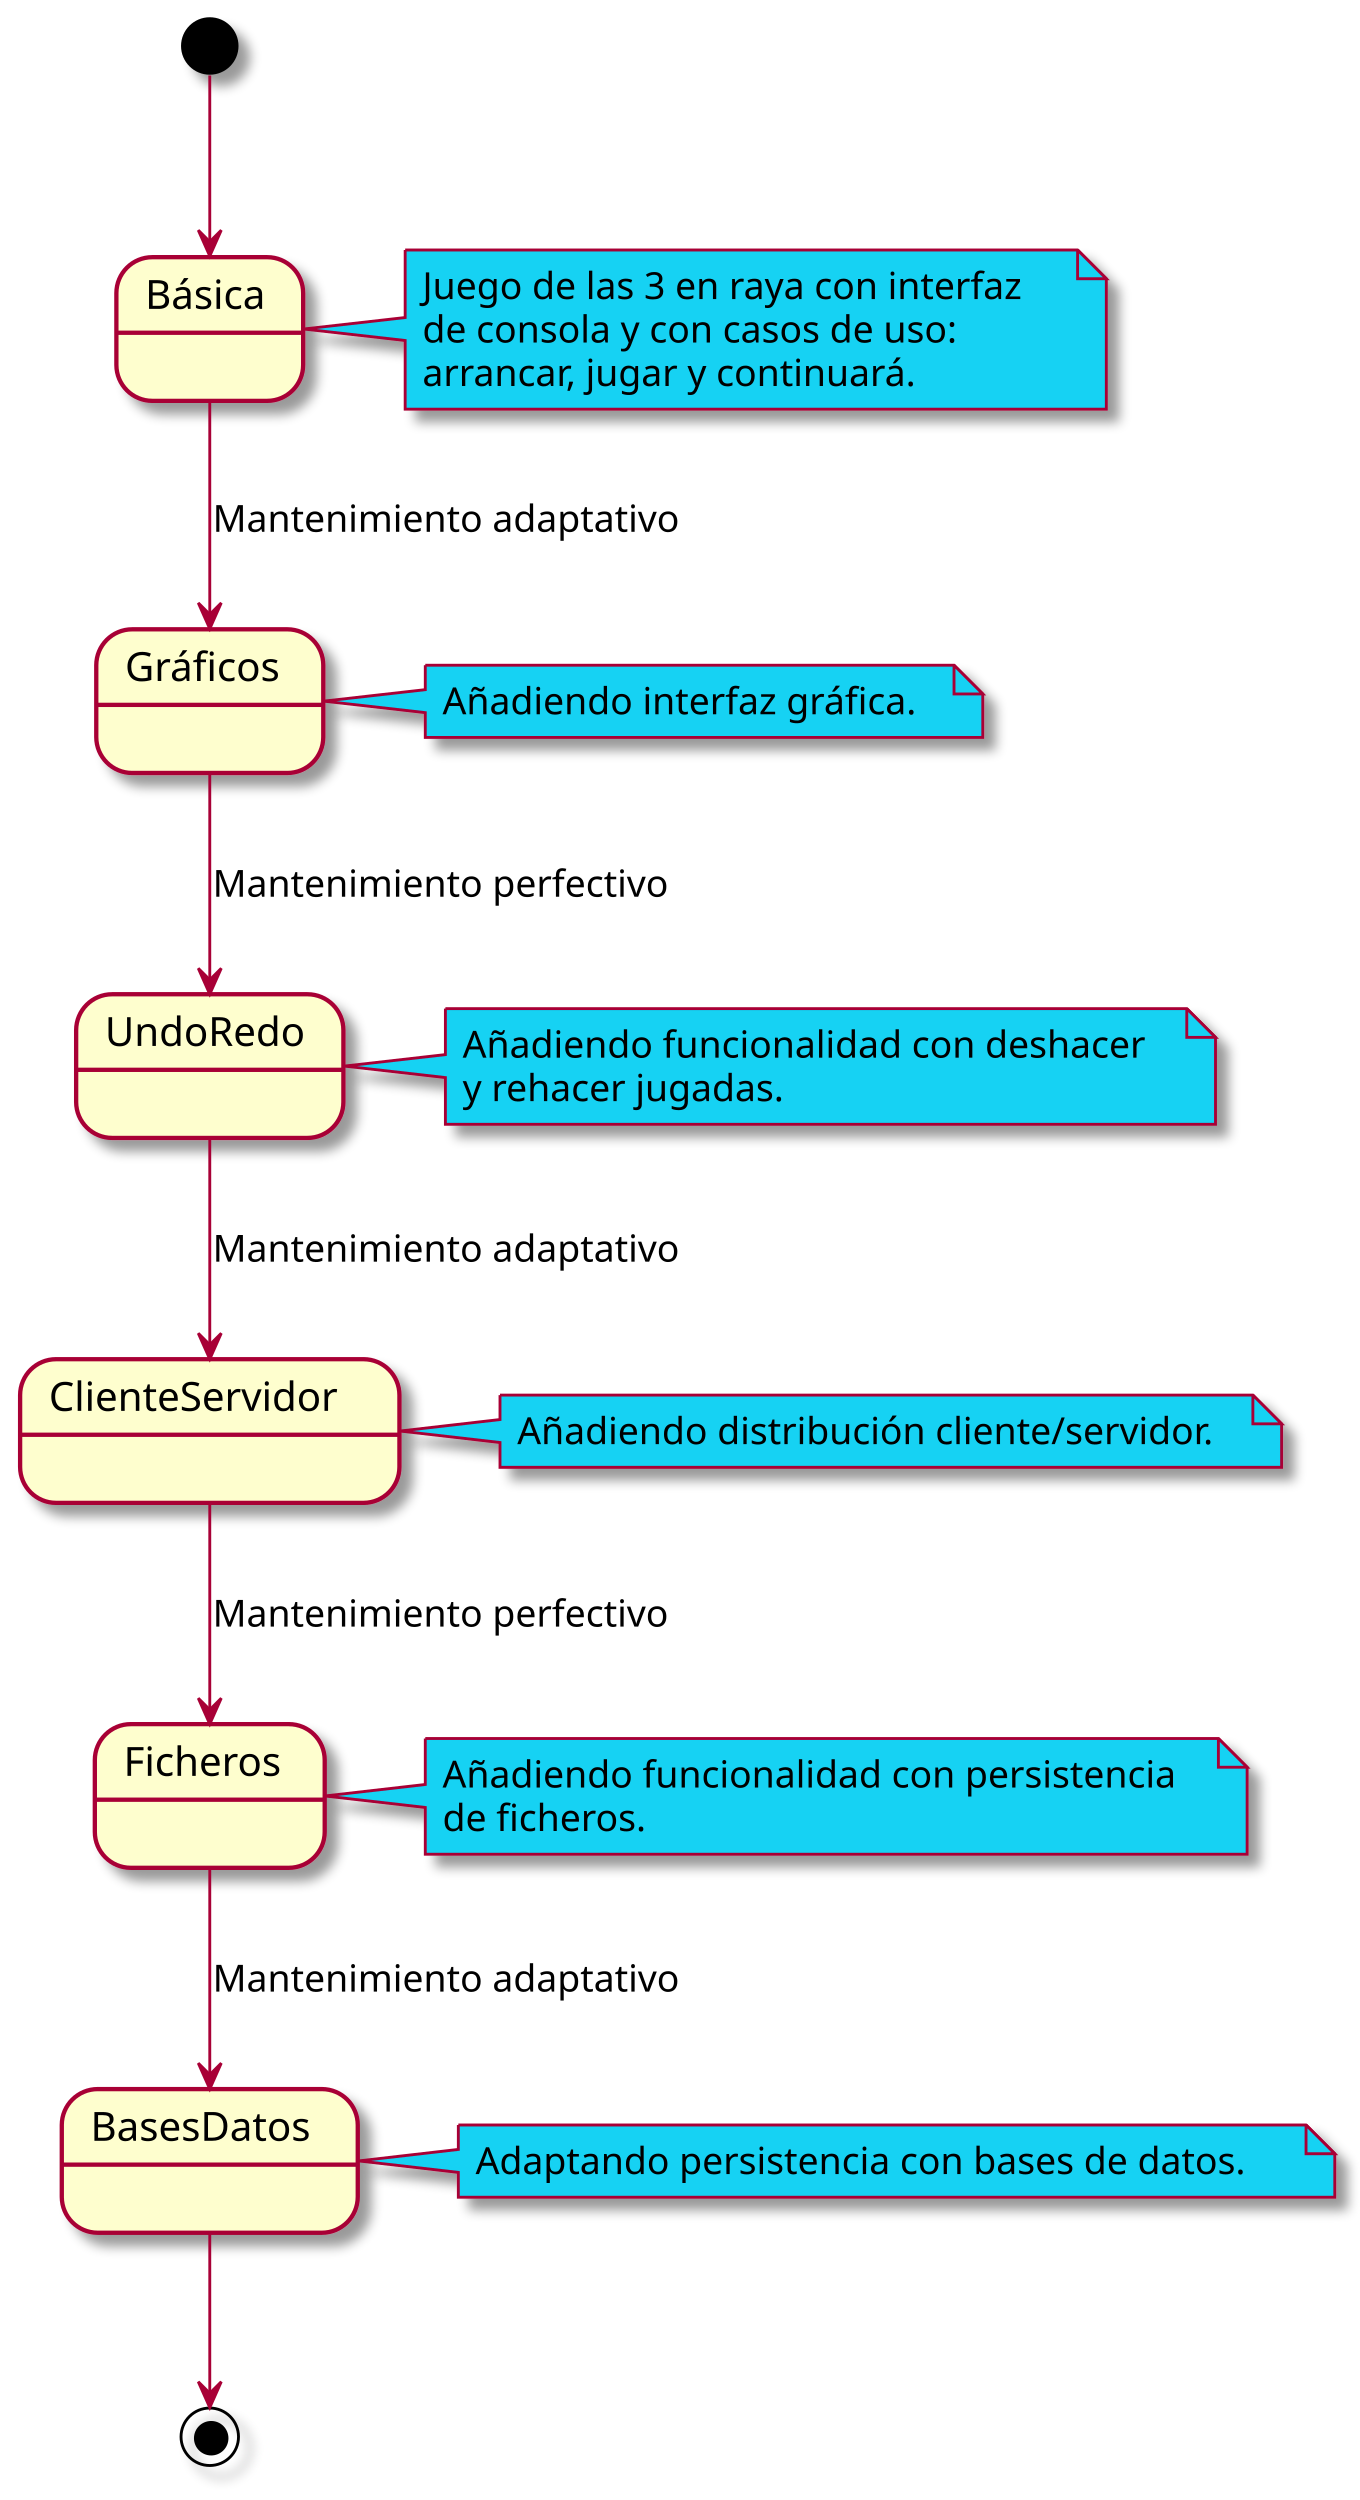
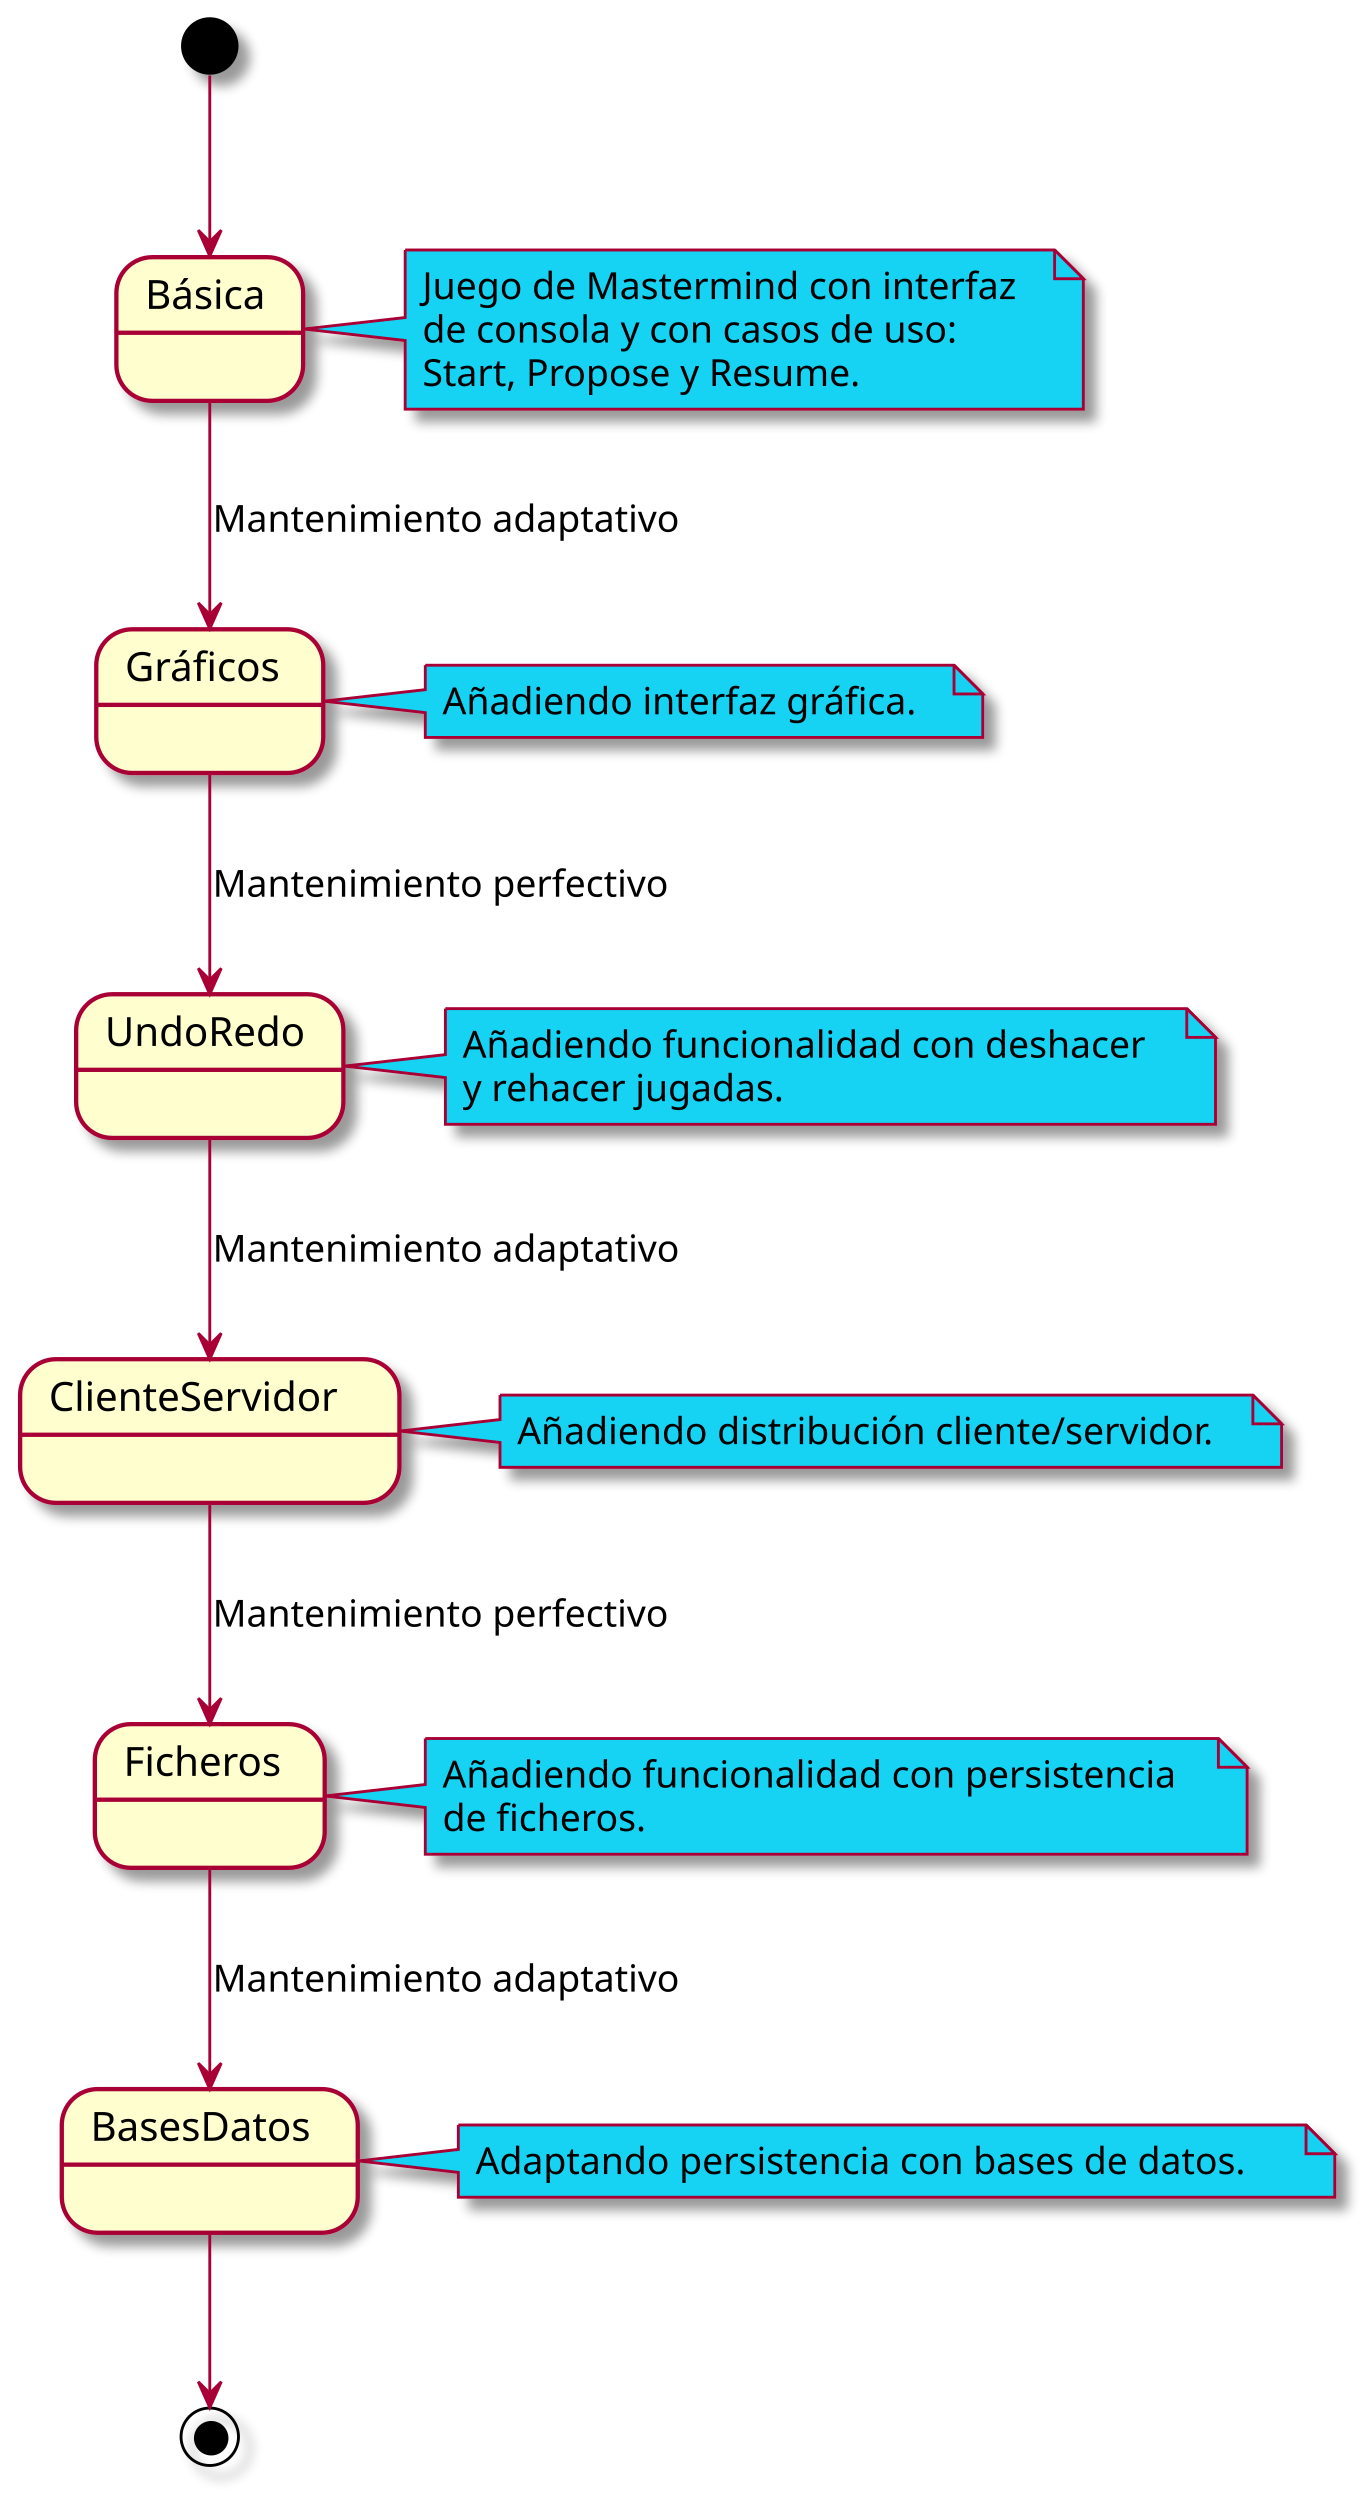
<svg xmlns="http://www.w3.org/2000/svg" contentScriptType="application/ecmascript" contentStyleType="text/css" height="870px" preserveAspectRatio="none" style="width:473px;height:870px;" version="1.1" viewBox="0 0 473 870" width="473px" zoomAndPan="magnify">
  <defs>
-     <filter height="300%" id="frt6ymzceguzb" width="300%" x="-1" y="-1">
+     <filter height="300%" id="fk4yj2t4918gq" width="300%" x="-1" y="-1">
      <feGaussianBlur result="blurOut" stdDeviation="2.0" />
      <feColorMatrix in="blurOut" result="blurOut2" type="matrix" values="0 0 0 0 0 0 0 0 0 0 0 0 0 0 0 0 0 0 .4 0" />
      <feOffset dx="4.0" dy="4.0" in="blurOut2" result="blurOut3" />
      <feBlend in="SourceGraphic" in2="blurOut3" mode="normal" />
    </filter>
  </defs>
  <g>
    <g id="Básica">
-       <rect fill="#FEFECE" filter="url(#frt6ymzceguzb)" height="50" rx="12.5" ry="12.5" style="stroke: #A80036; stroke-width: 1.5;" width="65" x="40.5" y="89.5" />
-       <line style="stroke: #A80036; stroke-width: 1.5;" x1="40.5" x2="105.5" y1="115.797" y2="115.797" />
-       <text fill="#000000" font-family="sans-serif" font-size="14" lengthAdjust="spacingAndGlyphs" textLength="45" x="50.5" y="107.495">Básica</text>
+       <rect fill="#FEFECE" filter="url(#fk4yj2t4918gq)" height="50" rx="12.5" ry="12.5" style="stroke:#A80036;stroke-width:1.5;" width="65" x="40.5" y="89.5" />
+       <line style="stroke:#A80036;stroke-width:1.5;" x1="40.5" x2="105.5" y1="115.797" y2="115.797" />
+       <text fill="#000000" font-family="sans-serif" font-size="14" lengthAdjust="spacing" textLength="45" x="50.5" y="107.495">Básica</text>
    </g>
    <g id="Gráficos">
-       <rect fill="#FEFECE" filter="url(#frt6ymzceguzb)" height="50" rx="12.5" ry="12.5" style="stroke: #A80036; stroke-width: 1.5;" width="79" x="33.5" y="219" />
-       <line style="stroke: #A80036; stroke-width: 1.5;" x1="33.5" x2="112.5" y1="245.297" y2="245.297" />
-       <text fill="#000000" font-family="sans-serif" font-size="14" lengthAdjust="spacingAndGlyphs" textLength="59" x="43.5" y="236.995">Gráficos</text>
+       <rect fill="#FEFECE" filter="url(#fk4yj2t4918gq)" height="50" rx="12.5" ry="12.5" style="stroke:#A80036;stroke-width:1.5;" width="79" x="33.5" y="219" />
+       <line style="stroke:#A80036;stroke-width:1.5;" x1="33.5" x2="112.5" y1="245.297" y2="245.297" />
+       <text fill="#000000" font-family="sans-serif" font-size="14" lengthAdjust="spacing" textLength="59" x="43.5" y="236.995">Gráficos</text>
    </g>
    <g id="UndoRedo">
-       <rect fill="#FEFECE" filter="url(#frt6ymzceguzb)" height="50" rx="12.5" ry="12.5" style="stroke: #A80036; stroke-width: 1.5;" width="93" x="26.5" y="346" />
-       <line style="stroke: #A80036; stroke-width: 1.5;" x1="26.5" x2="119.5" y1="372.297" y2="372.297" />
-       <text fill="#000000" font-family="sans-serif" font-size="14" lengthAdjust="spacingAndGlyphs" textLength="73" x="36.5" y="363.995">UndoRedo</text>
+       <rect fill="#FEFECE" filter="url(#fk4yj2t4918gq)" height="50" rx="12.5" ry="12.5" style="stroke:#A80036;stroke-width:1.5;" width="93" x="26.5" y="346" />
+       <line style="stroke:#A80036;stroke-width:1.5;" x1="26.5" x2="119.5" y1="372.297" y2="372.297" />
+       <text fill="#000000" font-family="sans-serif" font-size="14" lengthAdjust="spacing" textLength="73" x="36.5" y="363.995">UndoRedo</text>
    </g>
    <g id="ClienteServidor">
-       <rect fill="#FEFECE" filter="url(#frt6ymzceguzb)" height="50" rx="12.5" ry="12.5" style="stroke: #A80036; stroke-width: 1.5;" width="132" x="7" y="473" />
-       <line style="stroke: #A80036; stroke-width: 1.5;" x1="7" x2="139" y1="499.297" y2="499.297" />
-       <text fill="#000000" font-family="sans-serif" font-size="14" lengthAdjust="spacingAndGlyphs" textLength="112" x="17" y="490.995">ClienteServidor</text>
+       <rect fill="#FEFECE" filter="url(#fk4yj2t4918gq)" height="50" rx="12.5" ry="12.5" style="stroke:#A80036;stroke-width:1.5;" width="132" x="7" y="473" />
+       <line style="stroke:#A80036;stroke-width:1.5;" x1="7" x2="139" y1="499.297" y2="499.297" />
+       <text fill="#000000" font-family="sans-serif" font-size="14" lengthAdjust="spacing" textLength="112" x="17" y="490.995">ClienteServidor</text>
    </g>
    <g id="Ficheros">
-       <rect fill="#FEFECE" filter="url(#frt6ymzceguzb)" height="50" rx="12.5" ry="12.5" style="stroke: #A80036; stroke-width: 1.5;" width="80" x="33" y="600" />
-       <line style="stroke: #A80036; stroke-width: 1.5;" x1="33" x2="113" y1="626.297" y2="626.297" />
-       <text fill="#000000" font-family="sans-serif" font-size="14" lengthAdjust="spacingAndGlyphs" textLength="60" x="43" y="617.995">Ficheros</text>
+       <rect fill="#FEFECE" filter="url(#fk4yj2t4918gq)" height="50" rx="12.5" ry="12.5" style="stroke:#A80036;stroke-width:1.5;" width="80" x="33" y="600" />
+       <line style="stroke:#A80036;stroke-width:1.5;" x1="33" x2="113" y1="626.297" y2="626.297" />
+       <text fill="#000000" font-family="sans-serif" font-size="14" lengthAdjust="spacing" textLength="60" x="43" y="617.995">Ficheros</text>
    </g>
    <g id="BasesDatos">
-       <rect fill="#FEFECE" filter="url(#frt6ymzceguzb)" height="50" rx="12.5" ry="12.5" style="stroke: #A80036; stroke-width: 1.5;" width="103" x="21.5" y="727" />
-       <line style="stroke: #A80036; stroke-width: 1.5;" x1="21.5" x2="124.5" y1="753.297" y2="753.297" />
-       <text fill="#000000" font-family="sans-serif" font-size="14" lengthAdjust="spacingAndGlyphs" textLength="83" x="31.5" y="744.995">BasesDatos</text>
+       <rect fill="#FEFECE" filter="url(#fk4yj2t4918gq)" height="50" rx="12.5" ry="12.5" style="stroke:#A80036;stroke-width:1.5;" width="103" x="21.5" y="727" />
+       <line style="stroke:#A80036;stroke-width:1.5;" x1="21.5" x2="124.5" y1="753.297" y2="753.297" />
+       <text fill="#000000" font-family="sans-serif" font-size="14" lengthAdjust="spacing" textLength="83" x="31.5" y="744.995">BasesDatos</text>
    </g>
-     <ellipse cx="73" cy="16" fill="#000000" filter="url(#frt6ymzceguzb)" rx="10" ry="10" style="stroke: none; stroke-width: 1.0;" />
-     <ellipse cx="73" cy="848" fill="none" filter="url(#frt6ymzceguzb)" rx="10" ry="10" style="stroke: #000000; stroke-width: 1.0;" />
-     <ellipse cx="73.5" cy="848.5" fill="#000000" rx="6" ry="6" style="stroke: none; stroke-width: 1.0;" />
-     <path d="M141,87 L141,110.5 L105.656,114.5 L141,118.5 L141,142.398 A0,0 0 0 0 141,142.398 L385,142.398 A0,0 0 0 0 385,142.398 L385,97 L375,87 L141,87 A0,0 0 0 0 141,87 " fill="#15D2F3" filter="url(#frt6ymzceguzb)" style="stroke: #A80036; stroke-width: 1.0;" />
-     <path d="M375,87 L375,97 L385,97 L375,87 " fill="#15D2F3" style="stroke: #A80036; stroke-width: 1.0;" />
-     <text fill="#000000" font-family="sans-serif" font-size="13" lengthAdjust="spacingAndGlyphs" textLength="223" x="147" y="104.067">Juego de las 3 en raya con interfaz</text>
-     <text fill="#000000" font-family="sans-serif" font-size="13" lengthAdjust="spacingAndGlyphs" textLength="201" x="147" y="119.2">de consola y con casos de uso:</text>
-     <text fill="#000000" font-family="sans-serif" font-size="13" lengthAdjust="spacingAndGlyphs" textLength="182" x="147" y="134.333">arrancar, jugar y continuará.</text>
-     <path d="M148,231.5 L148,240 L112.641,244 L148,248 L148,256.633 A0,0 0 0 0 148,256.633 L342,256.633 A0,0 0 0 0 342,256.633 L342,241.5 L332,231.5 L148,231.5 A0,0 0 0 0 148,231.5 " fill="#15D2F3" filter="url(#frt6ymzceguzb)" style="stroke: #A80036; stroke-width: 1.0;" />
-     <path d="M332,231.5 L332,241.5 L342,241.5 L332,231.5 " fill="#15D2F3" style="stroke: #A80036; stroke-width: 1.0;" />
-     <text fill="#000000" font-family="sans-serif" font-size="13" lengthAdjust="spacingAndGlyphs" textLength="173" x="154" y="248.567">Añadiendo interfaz gráfica.</text>
-     <path d="M155,351 L155,367 L119.828,371 L155,375 L155,391.266 A0,0 0 0 0 155,391.266 L423,391.266 A0,0 0 0 0 423,391.266 L423,361 L413,351 L155,351 A0,0 0 0 0 155,351 " fill="#15D2F3" filter="url(#frt6ymzceguzb)" style="stroke: #A80036; stroke-width: 1.0;" />
-     <path d="M413,351 L413,361 L423,361 L413,351 " fill="#15D2F3" style="stroke: #A80036; stroke-width: 1.0;" />
-     <text fill="#000000" font-family="sans-serif" font-size="13" lengthAdjust="spacingAndGlyphs" textLength="247" x="161" y="368.067">Añadiendo funcionalidad con deshacer</text>
-     <text fill="#000000" font-family="sans-serif" font-size="13" lengthAdjust="spacingAndGlyphs" textLength="119" x="161" y="383.2">y rehacer jugadas.</text>
-     <path d="M174,485.5 L174,494 L139.193,498 L174,502 L174,510.633 A0,0 0 0 0 174,510.633 L446,510.633 A0,0 0 0 0 446,510.633 L446,495.5 L436,485.5 L174,485.5 A0,0 0 0 0 174,485.5 " fill="#15D2F3" filter="url(#frt6ymzceguzb)" style="stroke: #A80036; stroke-width: 1.0;" />
-     <path d="M436,485.5 L436,495.5 L446,495.5 L436,485.5 " fill="#15D2F3" style="stroke: #A80036; stroke-width: 1.0;" />
-     <text fill="#000000" font-family="sans-serif" font-size="13" lengthAdjust="spacingAndGlyphs" textLength="251" x="180" y="502.567">Añadiendo distribución cliente/servidor.</text>
-     <path d="M148,605 L148,621 L113.023,625 L148,629 L148,645.266 A0,0 0 0 0 148,645.266 L434,645.266 A0,0 0 0 0 434,645.266 L434,615 L424,605 L148,605 A0,0 0 0 0 148,605 " fill="#15D2F3" filter="url(#frt6ymzceguzb)" style="stroke: #A80036; stroke-width: 1.0;" />
-     <path d="M424,605 L424,615 L434,615 L424,605 " fill="#15D2F3" style="stroke: #A80036; stroke-width: 1.0;" />
-     <text fill="#000000" font-family="sans-serif" font-size="13" lengthAdjust="spacingAndGlyphs" textLength="265" x="154" y="622.067">Añadiendo funcionalidad con persistencia</text>
-     <text fill="#000000" font-family="sans-serif" font-size="13" lengthAdjust="spacingAndGlyphs" textLength="75" x="154" y="637.2">de ficheros.</text>
-     <path d="M159.5,739.5 L159.5,748 L124.814,752 L159.5,756 L159.5,764.633 A0,0 0 0 0 159.5,764.633 L464.5,764.633 A0,0 0 0 0 464.5,764.633 L464.5,749.5 L454.5,739.5 L159.5,739.5 A0,0 0 0 0 159.5,739.5 " fill="#15D2F3" filter="url(#frt6ymzceguzb)" style="stroke: #A80036; stroke-width: 1.0;" />
-     <path d="M454.5,739.5 L454.5,749.5 L464.5,749.5 L454.5,739.5 " fill="#15D2F3" style="stroke: #A80036; stroke-width: 1.0;" />
-     <text fill="#000000" font-family="sans-serif" font-size="13" lengthAdjust="spacingAndGlyphs" textLength="284" x="165.5" y="756.567">Adaptando persistencia con bases de datos.</text>
-     <path d="M73,26.253 C73,39.417 73,64.15 73,83.93 " fill="none" id="*start-to-Básica" style="stroke: #A80036; stroke-width: 1.0;" />
-     <polygon fill="#A80036" points="73,89.102,77,80.102,73,84.102,69,80.102,73,89.102" style="stroke: #A80036; stroke-width: 1.0;" />
-     <path d="M73,139.782 C73,160.785 73,191.212 73,213.59 " fill="none" id="Básica-to-Gráficos" style="stroke: #A80036; stroke-width: 1.0;" />
-     <polygon fill="#A80036" points="73,218.809,77,209.809,73,213.809,69,209.809,73,218.809" style="stroke: #A80036; stroke-width: 1.0;" />
-     <text fill="#000000" font-family="sans-serif" font-size="13" lengthAdjust="spacingAndGlyphs" textLength="168" x="74" y="185.067">Mantenimiento adaptativo</text>
-     <path d="M73,269.101 C73,289.593 73,319.076 73,340.884 " fill="none" id="Gráficos-to-UndoRedo" style="stroke: #A80036; stroke-width: 1.0;" />
-     <polygon fill="#A80036" points="73,345.973,77,336.973,73,340.973,69,336.973,73,345.973" style="stroke: #A80036; stroke-width: 1.0;" />
-     <text fill="#000000" font-family="sans-serif" font-size="13" lengthAdjust="spacingAndGlyphs" textLength="164" x="74" y="312.067">Mantenimiento perfectivo</text>
-     <path d="M73,396.101 C73,416.593 73,446.076 73,467.884 " fill="none" id="UndoRedo-to-ClienteServidor" style="stroke: #A80036; stroke-width: 1.0;" />
-     <polygon fill="#A80036" points="73,472.973,77,463.973,73,467.973,69,463.973,73,472.973" style="stroke: #A80036; stroke-width: 1.0;" />
-     <text fill="#000000" font-family="sans-serif" font-size="13" lengthAdjust="spacingAndGlyphs" textLength="168" x="74" y="439.067">Mantenimiento adaptativo</text>
-     <path d="M73,523.101 C73,543.593 73,573.076 73,594.884 " fill="none" id="ClienteServidor-to-Ficheros" style="stroke: #A80036; stroke-width: 1.0;" />
-     <polygon fill="#A80036" points="73,599.973,77,590.973,73,594.973,69,590.973,73,599.973" style="stroke: #A80036; stroke-width: 1.0;" />
-     <text fill="#000000" font-family="sans-serif" font-size="13" lengthAdjust="spacingAndGlyphs" textLength="164" x="74" y="566.067">Mantenimiento perfectivo</text>
-     <path d="M73,650.101 C73,670.593 73,700.076 73,721.884 " fill="none" id="Ficheros-to-BasesDatos" style="stroke: #A80036; stroke-width: 1.0;" />
-     <polygon fill="#A80036" points="73,726.973,77,717.973,73,721.973,69,717.973,73,726.973" style="stroke: #A80036; stroke-width: 1.0;" />
-     <text fill="#000000" font-family="sans-serif" font-size="13" lengthAdjust="spacingAndGlyphs" textLength="168" x="74" y="693.067">Mantenimiento adaptativo</text>
-     <path d="M73,777.207 C73,794.842 73,818.126 73,832.835 " fill="none" id="BasesDatos-to-*end" style="stroke: #A80036; stroke-width: 1.0;" />
-     <polygon fill="#A80036" points="73,837.84,77,828.84,73,832.84,69,828.84,73,837.84" style="stroke: #A80036; stroke-width: 1.0;" />
+     <ellipse cx="73" cy="16" fill="#000000" filter="url(#fk4yj2t4918gq)" rx="10" ry="10" style="stroke:none;stroke-width:1.0;" />
+     <ellipse cx="73" cy="848" filter="url(#fk4yj2t4918gq)" rx="10" ry="10" style="stroke:#000000;stroke-width:1.0;fill:none;" />
+     <ellipse cx="73.5" cy="848.5" fill="#000000" rx="6" ry="6" style="stroke:none;stroke-width:1.0;" />
+     <path d="M141,87 L141,110.5 L105.695,114.5 L141,118.5 L141,142.398 A0,0 0 0 0 141,142.398 L377,142.398 A0,0 0 0 0 377,142.398 L377,97 L367,87 L141,87 A0,0 0 0 0 141,87 " fill="#15D2F3" filter="url(#fk4yj2t4918gq)" style="stroke:#A80036;stroke-width:1.0;" />
+     <path d="M367,87 L367,97 L377,97 L367,87 " fill="#15D2F3" style="stroke:#A80036;stroke-width:1.0;" />
+     <text fill="#000000" font-family="sans-serif" font-size="13" lengthAdjust="spacing" textLength="215" x="147" y="104.067">Juego de Mastermind con interfaz</text>
+     <text fill="#000000" font-family="sans-serif" font-size="13" lengthAdjust="spacing" textLength="201" x="147" y="119.2">de consola y con casos de uso:</text>
+     <text fill="#000000" font-family="sans-serif" font-size="13" lengthAdjust="spacing" textLength="164" x="147" y="134.333">Start, Propose y Resume.</text>
+     <path d="M148,231.5 L148,240 L112.641,244 L148,248 L148,256.633 A0,0 0 0 0 148,256.633 L342,256.633 A0,0 0 0 0 342,256.633 L342,241.5 L332,231.5 L148,231.5 A0,0 0 0 0 148,231.5 " fill="#15D2F3" filter="url(#fk4yj2t4918gq)" style="stroke:#A80036;stroke-width:1.0;" />
+     <path d="M332,231.5 L332,241.5 L342,241.5 L332,231.5 " fill="#15D2F3" style="stroke:#A80036;stroke-width:1.0;" />
+     <text fill="#000000" font-family="sans-serif" font-size="13" lengthAdjust="spacing" textLength="173" x="154" y="248.567">Añadiendo interfaz gráfica.</text>
+     <path d="M155,351 L155,367 L119.828,371 L155,375 L155,391.266 A0,0 0 0 0 155,391.266 L423,391.266 A0,0 0 0 0 423,391.266 L423,361 L413,351 L155,351 A0,0 0 0 0 155,351 " fill="#15D2F3" filter="url(#fk4yj2t4918gq)" style="stroke:#A80036;stroke-width:1.0;" />
+     <path d="M413,351 L413,361 L423,361 L413,351 " fill="#15D2F3" style="stroke:#A80036;stroke-width:1.0;" />
+     <text fill="#000000" font-family="sans-serif" font-size="13" lengthAdjust="spacing" textLength="247" x="161" y="368.067">Añadiendo funcionalidad con deshacer</text>
+     <text fill="#000000" font-family="sans-serif" font-size="13" lengthAdjust="spacing" textLength="119" x="161" y="383.2">y rehacer jugadas.</text>
+     <path d="M174,485.5 L174,494 L139.193,498 L174,502 L174,510.633 A0,0 0 0 0 174,510.633 L446,510.633 A0,0 0 0 0 446,510.633 L446,495.5 L436,485.5 L174,485.5 A0,0 0 0 0 174,485.5 " fill="#15D2F3" filter="url(#fk4yj2t4918gq)" style="stroke:#A80036;stroke-width:1.0;" />
+     <path d="M436,485.5 L436,495.5 L446,495.5 L436,485.5 " fill="#15D2F3" style="stroke:#A80036;stroke-width:1.0;" />
+     <text fill="#000000" font-family="sans-serif" font-size="13" lengthAdjust="spacing" textLength="251" x="180" y="502.567">Añadiendo distribución cliente/servidor.</text>
+     <path d="M148,605 L148,621 L113.023,625 L148,629 L148,645.266 A0,0 0 0 0 148,645.266 L434,645.266 A0,0 0 0 0 434,645.266 L434,615 L424,605 L148,605 A0,0 0 0 0 148,605 " fill="#15D2F3" filter="url(#fk4yj2t4918gq)" style="stroke:#A80036;stroke-width:1.0;" />
+     <path d="M424,605 L424,615 L434,615 L424,605 " fill="#15D2F3" style="stroke:#A80036;stroke-width:1.0;" />
+     <text fill="#000000" font-family="sans-serif" font-size="13" lengthAdjust="spacing" textLength="265" x="154" y="622.067">Añadiendo funcionalidad con persistencia</text>
+     <text fill="#000000" font-family="sans-serif" font-size="13" lengthAdjust="spacing" textLength="75" x="154" y="637.2">de ficheros.</text>
+     <path d="M159.5,739.5 L159.5,748 L124.814,752 L159.5,756 L159.5,764.633 A0,0 0 0 0 159.5,764.633 L464.5,764.633 A0,0 0 0 0 464.5,764.633 L464.5,749.5 L454.5,739.5 L159.5,739.5 A0,0 0 0 0 159.5,739.5 " fill="#15D2F3" filter="url(#fk4yj2t4918gq)" style="stroke:#A80036;stroke-width:1.0;" />
+     <path d="M454.5,739.5 L454.5,749.5 L464.5,749.5 L454.5,739.5 " fill="#15D2F3" style="stroke:#A80036;stroke-width:1.0;" />
+     <text fill="#000000" font-family="sans-serif" font-size="13" lengthAdjust="spacing" textLength="284" x="165.5" y="756.567">Adaptando persistencia con bases de datos.</text>
+     <path d="M73,26.253 C73,39.417 73,64.15 73,83.93 " fill="none" id="*start-to-Básica" style="stroke:#A80036;stroke-width:1.0;" />
+     <polygon fill="#A80036" points="73,89.102,77,80.102,73,84.102,69,80.102,73,89.102" style="stroke:#A80036;stroke-width:1.0;" />
+     <path d="M73,139.782 C73,160.785 73,191.212 73,213.59 " fill="none" id="Básica-to-Gráficos" style="stroke:#A80036;stroke-width:1.0;" />
+     <polygon fill="#A80036" points="73,218.809,77,209.809,73,213.809,69,209.809,73,218.809" style="stroke:#A80036;stroke-width:1.0;" />
+     <text fill="#000000" font-family="sans-serif" font-size="13" lengthAdjust="spacing" textLength="168" x="74" y="185.067">Mantenimiento adaptativo</text>
+     <path d="M73,269.101 C73,289.593 73,319.076 73,340.884 " fill="none" id="Gráficos-to-UndoRedo" style="stroke:#A80036;stroke-width:1.0;" />
+     <polygon fill="#A80036" points="73,345.973,77,336.973,73,340.973,69,336.973,73,345.973" style="stroke:#A80036;stroke-width:1.0;" />
+     <text fill="#000000" font-family="sans-serif" font-size="13" lengthAdjust="spacing" textLength="164" x="74" y="312.067">Mantenimiento perfectivo</text>
+     <path d="M73,396.101 C73,416.593 73,446.076 73,467.884 " fill="none" id="UndoRedo-to-ClienteServidor" style="stroke:#A80036;stroke-width:1.0;" />
+     <polygon fill="#A80036" points="73,472.973,77,463.973,73,467.973,69,463.973,73,472.973" style="stroke:#A80036;stroke-width:1.0;" />
+     <text fill="#000000" font-family="sans-serif" font-size="13" lengthAdjust="spacing" textLength="168" x="74" y="439.067">Mantenimiento adaptativo</text>
+     <path d="M73,523.101 C73,543.593 73,573.076 73,594.884 " fill="none" id="ClienteServidor-to-Ficheros" style="stroke:#A80036;stroke-width:1.0;" />
+     <polygon fill="#A80036" points="73,599.973,77,590.973,73,594.973,69,590.973,73,599.973" style="stroke:#A80036;stroke-width:1.0;" />
+     <text fill="#000000" font-family="sans-serif" font-size="13" lengthAdjust="spacing" textLength="164" x="74" y="566.067">Mantenimiento perfectivo</text>
+     <path d="M73,650.101 C73,670.593 73,700.076 73,721.884 " fill="none" id="Ficheros-to-BasesDatos" style="stroke:#A80036;stroke-width:1.0;" />
+     <polygon fill="#A80036" points="73,726.973,77,717.973,73,721.973,69,717.973,73,726.973" style="stroke:#A80036;stroke-width:1.0;" />
+     <text fill="#000000" font-family="sans-serif" font-size="13" lengthAdjust="spacing" textLength="168" x="74" y="693.067">Mantenimiento adaptativo</text>
+     <path d="M73,777.207 C73,794.842 73,818.126 73,832.835 " fill="none" id="BasesDatos-to-*end" style="stroke:#A80036;stroke-width:1.0;" />
+     <polygon fill="#A80036" points="73,837.84,77,828.84,73,832.84,69,828.84,73,837.84" style="stroke:#A80036;stroke-width:1.0;" />
  </g>
</svg>
